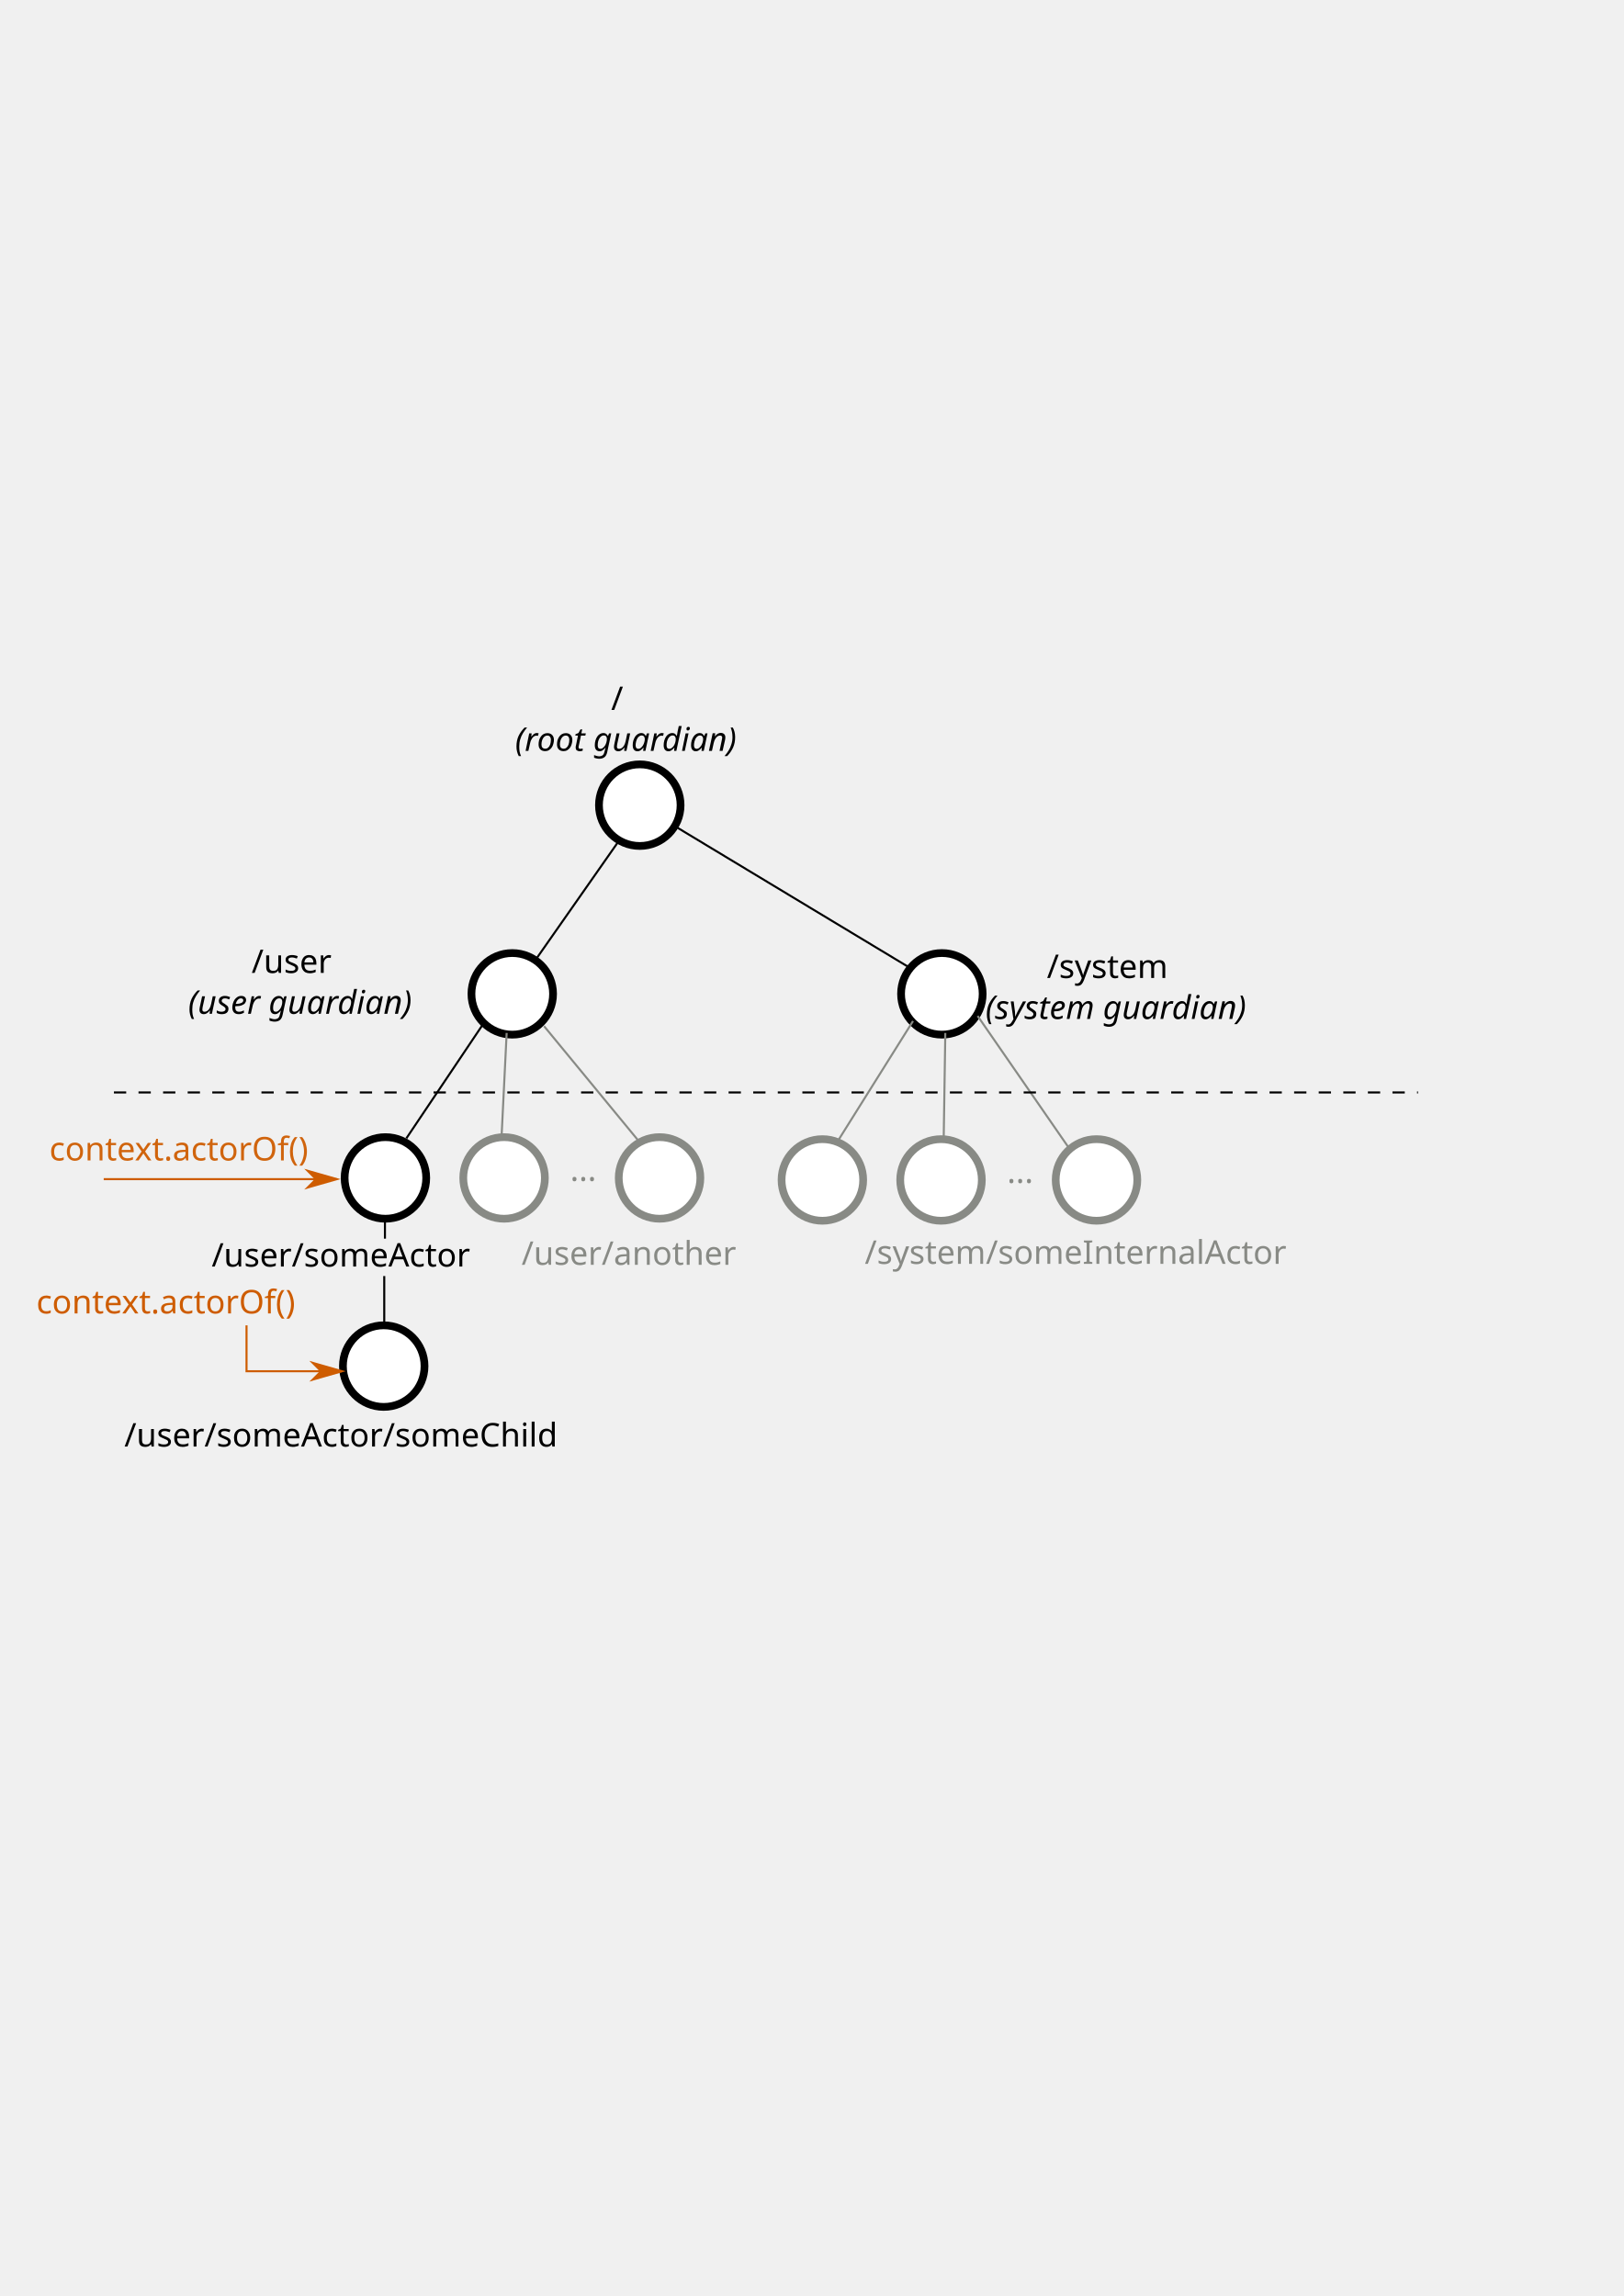
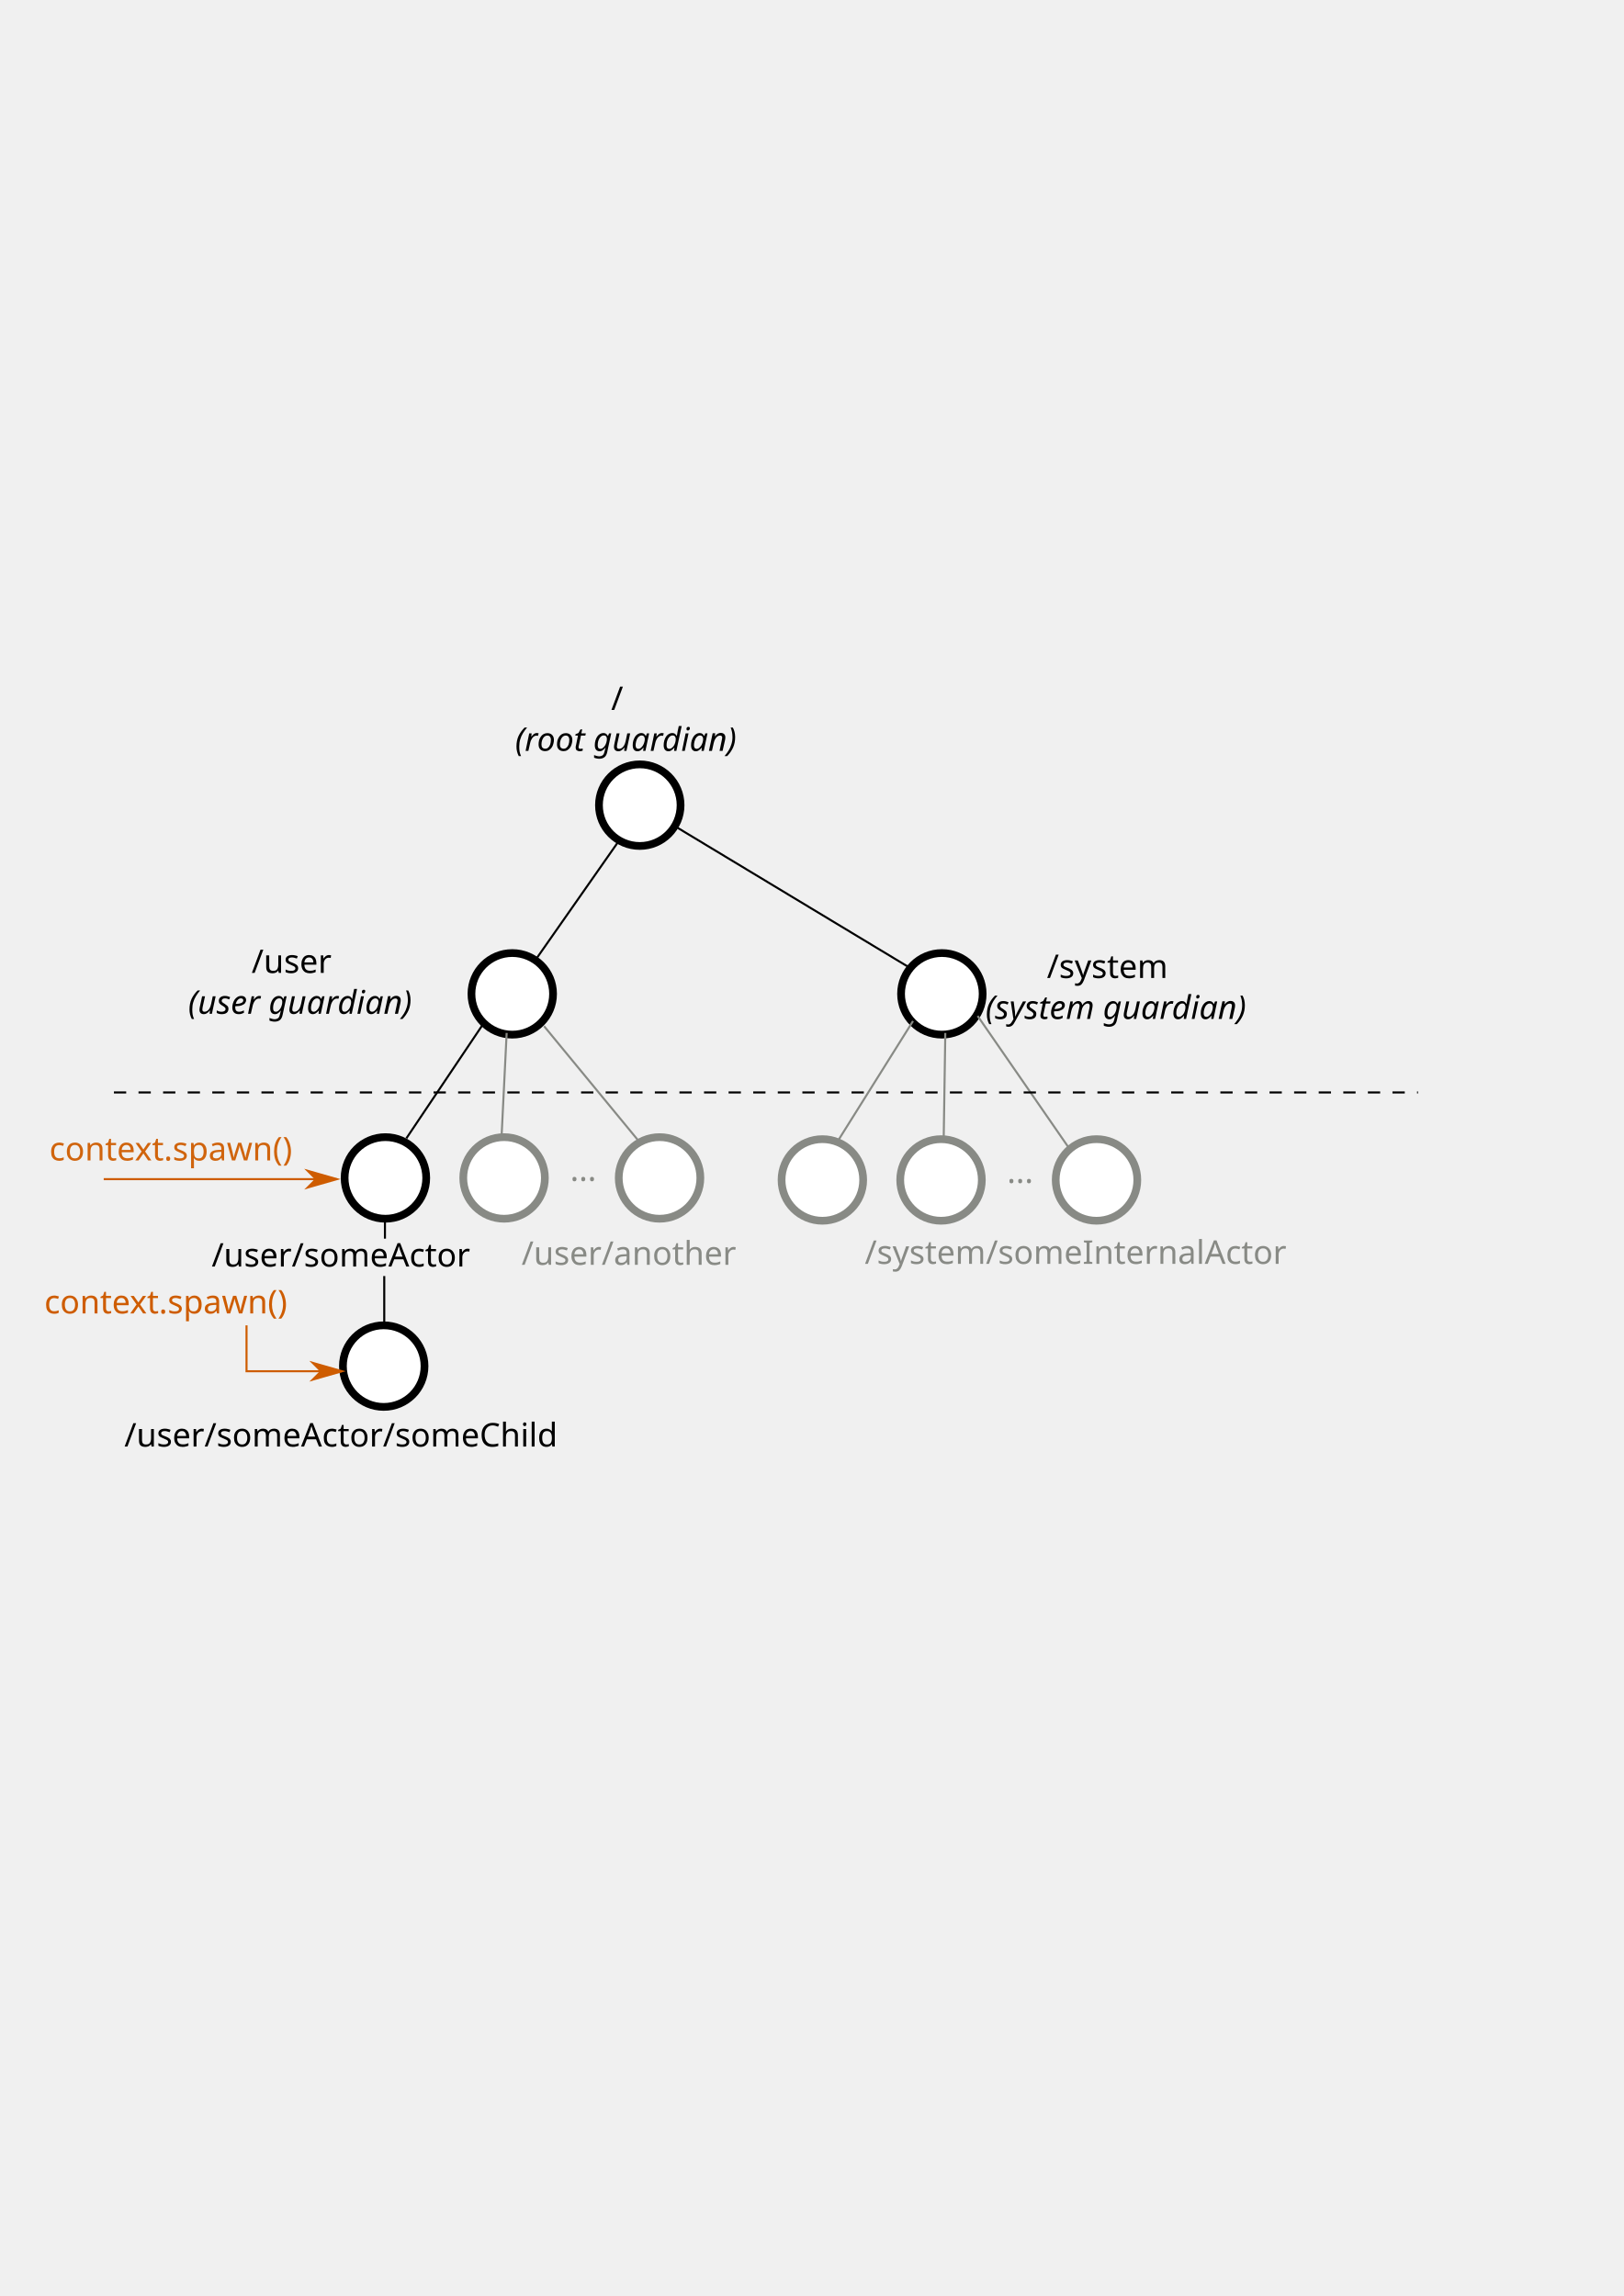
<svg xmlns="http://www.w3.org/2000/svg" width="210mm" height="297mm" viewBox="0 0 210 297" version="1.1" id="svg8">
  <defs id="defs2">
    <marker style="overflow:visible;" id="marker1768" refX="0.0" refY="0.0" orient="auto">
      <path transform="scale(0.8) rotate(180) translate(12.5,0)" style="fill-rule:evenodd;stroke:#ce5c00;stroke-width:1pt;stroke-opacity:1;fill:#ce5c00;fill-opacity:1" d="M 0.0,0.0 L 5.0,-5.0 L -12.5,0.0 L 5.0,5.0 L 0.0,0.0 z " id="path1766" />
    </marker>
    <marker orient="auto" refY="0.0" refX="0.0" id="Arrow1Lend" style="overflow:visible;">
      <path id="path1451" d="M 0.0,0.0 L 5.0,-5.0 L -12.5,0.0 L 5.0,5.0 L 0.0,0.0 z " style="fill-rule:evenodd;stroke:#ce5c00;stroke-width:1pt;stroke-opacity:1;fill:#ce5c00;fill-opacity:1" transform="scale(0.8) rotate(180) translate(12.5,0)" />
    </marker>
  </defs>
  <g id="layer1">
    <flowRoot style="font-style:normal;font-variant:normal;font-weight:normal;font-stretch:normal;font-size:3.528px;line-height:1.25;font-family:'Franklin Gothic Medium';-inkscape-font-specification:'Franklin Gothic Medium, ';letter-spacing:0px;word-spacing:0px;fill:#000000;fill-opacity:1;stroke:none;stroke-width:0.265" id="flowRoot208" xml:space="preserve">
      <flowRegion id="flowRegion210" style="stroke-width:0.265">
        <rect y="98.215" x="71.686" height="26.387" width="98.073" id="rect212" style="stroke-width:0.265" />
      </flowRegion>
      <flowPara id="flowPara214" style="stroke-width:0.265" />
    </flowRoot>
    <circle style="fill:#ffffff;fill-opacity:1;stroke:#000000;stroke-width:1;stroke-miterlimit:4;stroke-dasharray:none;stroke-dashoffset:0;stroke-opacity:1" id="path391" cx="82.744" cy="104.152" r="5.277" />
    <text xml:space="preserve" style="font-style:normal;font-variant:normal;font-weight:normal;font-stretch:normal;font-size:4.233px;line-height:1.25;font-family:'Franklin Gothic Medium';-inkscape-font-specification:'Franklin Gothic Medium, ';letter-spacing:0px;word-spacing:0px;fill:#000000;fill-opacity:1;stroke:none;stroke-width:0.265" x="83.692" y="91.838" id="text395">
      <tspan id="tspan393" x="84.221" y="91.838" style="text-align:center;text-anchor:middle;stroke-width:0.265">/ </tspan>
      <tspan x="83.692" y="97.129" style="font-style:italic;font-variant:normal;font-weight:normal;font-stretch:normal;font-family:'Franklin Gothic Medium';-inkscape-font-specification:'Franklin Gothic Medium,  Italic';text-align:center;text-anchor:middle;stroke-width:0.265" id="tspan489">(root guardian)</tspan>
    </text>
    <circle r="5.277" cy="128.56" cx="66.252" id="circle397" style="fill:#ffffff;fill-opacity:1;stroke:#000000;stroke-width:1;stroke-miterlimit:4;stroke-dasharray:none;stroke-dashoffset:0;stroke-opacity:1" />
    <circle style="fill:#ffffff;fill-opacity:1;stroke:#000000;stroke-width:1;stroke-miterlimit:4;stroke-dasharray:none;stroke-dashoffset:0;stroke-opacity:1" id="circle403" cx="121.815" cy="128.56" r="5.277" />
    <circle style="fill:#ffffff;fill-opacity:1;stroke:#000000;stroke-width:1;stroke-miterlimit:4;stroke-dasharray:none;stroke-dashoffset:0;stroke-opacity:1" id="circle409" cx="49.848" cy="152.372" r="5.277" />
    <circle r="5.277" cy="152.372" cx="65.194" id="circle411" style="fill:#ffffff;fill-opacity:1;stroke:#888a85;stroke-width:1;stroke-miterlimit:4;stroke-dasharray:none;stroke-dashoffset:0;stroke-opacity:1" />
    <circle style="fill:#ffffff;fill-opacity:1;stroke:#888a85;stroke-width:1;stroke-miterlimit:4;stroke-dasharray:none;stroke-dashoffset:0;stroke-opacity:1" id="circle413" cx="85.302" cy="152.372" r="5.277" />
    <text xml:space="preserve" style="font-style:normal;font-variant:normal;font-weight:normal;font-stretch:normal;font-size:4.233px;line-height:1.25;font-family:'Franklin Gothic Medium';-inkscape-font-specification:'Franklin Gothic Medium, ';letter-spacing:0px;word-spacing:0px;fill:#888a85;fill-opacity:1;stroke:none;stroke-width:0.265;" x="73.729" y="152.749" id="text417">
      <tspan id="tspan415" x="73.729" y="152.749" style="stroke-width:0.265;fill:#888a85;">...</tspan>
    </text>
    <path style="fill:none;stroke:#000000;stroke-width:0.265px;stroke-linecap:butt;stroke-linejoin:miter;stroke-opacity:1" d="M 69.267,124.162 80.042,108.77" id="path451" />
    <path style="fill:none;stroke:#000000;stroke-width:0.265px;stroke-linecap:butt;stroke-linejoin:miter;stroke-opacity:1" d="m 87.518,107.01 29.906,18.031" id="path453" />
    <path style="fill:none;stroke:#000000;stroke-width:0.265px;stroke-linecap:butt;stroke-linejoin:miter;stroke-opacity:1" d="m 52.555,147.251 9.895,-14.733" id="path455" />
    <path style="fill:none;stroke:#888a85;stroke-width:0.265px;stroke-linecap:butt;stroke-linejoin:miter;stroke-opacity:1" d="M 64.869,147.031 65.529,133.618" id="path457" />
    <path style="fill:none;stroke:#888a85;stroke-width:0.265px;stroke-linecap:butt;stroke-linejoin:miter;stroke-opacity:1" d="M 70.366,132.738 82.681,147.691" id="path459" />
    <path style="fill:none;stroke:#888a85;stroke-width:0.265px;stroke-linecap:butt;stroke-linejoin:miter;stroke-opacity:1" d="m 107.749,148.571 10.335,-16.492" id="path461" />
    <path style="fill:none;stroke:#888a85;stroke-width:0.265px;stroke-linecap:butt;stroke-linejoin:miter;stroke-opacity:1" d="m 122.042,147.911 0.22,-14.293" id="path463" />
    <path style="fill:none;stroke:#888a85;stroke-width:0.265px;stroke-linecap:butt;stroke-linejoin:miter;stroke-opacity:1" d="m 126.44,131.419 12.314,17.812" id="path465" />
    <text xml:space="preserve" style="font-style:normal;font-variant:normal;font-weight:normal;font-stretch:normal;font-size:4.233px;line-height:1.25;font-family:'Franklin Gothic Medium';-inkscape-font-specification:'Franklin Gothic Medium, ';letter-spacing:0px;word-spacing:0px;fill:#000000;fill-opacity:1;stroke:none;stroke-width:0.265" x="41.558" y="125.85" id="text395-2">
      <tspan id="tspan393-2" x="41.558" y="125.85" style="text-align:center;text-anchor:middle;stroke-width:0.265">/user</tspan>
      <tspan x="41.558" y="131.142" style="font-style:italic;font-variant:normal;font-weight:normal;font-stretch:normal;font-family:'Franklin Gothic Medium';-inkscape-font-specification:'Franklin Gothic Medium,  Italic';text-align:center;text-anchor:middle;stroke-width:0.265" id="tspan489-1">(user guardian)</tspan>
    </text>
    <text xml:space="preserve" style="font-style:normal;font-variant:normal;font-weight:normal;font-stretch:normal;font-size:4.233px;line-height:1.25;font-family:'Franklin Gothic Medium';-inkscape-font-specification:'Franklin Gothic Medium, ';letter-spacing:0px;word-spacing:0px;fill:#000000;fill-opacity:1;stroke:none;stroke-width:0.265" x="147.074" y="126.51" id="text395-2-5">
      <tspan id="tspan393-2-5" x="147.074" y="126.51" style="text-align:center;text-anchor:middle;stroke-width:0.265">/system</tspan>
      <tspan x="147.074" y="131.802" style="font-style:italic;font-variant:normal;font-weight:normal;font-stretch:normal;font-family:'Franklin Gothic Medium';-inkscape-font-specification:'Franklin Gothic Medium,  Italic';text-align:center;text-anchor:middle;stroke-width:0.265" id="tspan489-1-6">(system guardian)</tspan>
    </text>
    <circle r="5.277" cy="152.633" cx="106.361" id="circle437" style="fill:#ffffff;fill-opacity:1;stroke:#888a85;stroke-width:1;stroke-miterlimit:4;stroke-dasharray:none;stroke-dashoffset:0;stroke-opacity:1" />
    <circle style="fill:#ffffff;fill-opacity:1;stroke:#888a85;stroke-width:1;stroke-miterlimit:4;stroke-dasharray:none;stroke-dashoffset:0;stroke-opacity:1" id="circle439" cx="121.707" cy="152.633" r="5.277" />
    <circle r="5.277" cy="152.633" cx="141.815" id="circle441" style="fill:#ffffff;fill-opacity:1;stroke:#888a85;stroke-width:1;stroke-miterlimit:4;stroke-dasharray:none;stroke-dashoffset:0;stroke-opacity:1" />
    <text id="text445" y="153.01" x="130.242" style="font-style:normal;font-variant:normal;font-weight:normal;font-stretch:normal;font-size:4.233px;line-height:1.25;font-family:'Franklin Gothic Medium';-inkscape-font-specification:'Franklin Gothic Medium, ';letter-spacing:0px;word-spacing:0px;fill:#888a85;fill-opacity:1;stroke:none;stroke-width:0.265;" xml:space="preserve">
      <tspan style="stroke-width:0.265;fill:#888a85;" y="153.01" x="130.242" id="tspan443">...</tspan>
    </text>
    <text xml:space="preserve" style="font-style:normal;font-variant:normal;font-weight:normal;font-stretch:normal;font-size:4.233px;line-height:1.25;font-family:'Franklin Gothic Medium';-inkscape-font-specification:'Franklin Gothic Medium, ';text-align:center;letter-spacing:0px;word-spacing:0px;text-anchor:middle;fill:#000000;fill-opacity:1;stroke:none;stroke-width:0.265;" x="46.838" y="163.833" id="text543">
      <tspan id="tspan541" x="46.838" y="163.833" style="stroke-width:0.265;fill:#000000;">/user/someActor</tspan>
    </text>
    <text id="text547" y="163.613" x="84.082" style="font-style:normal;font-variant:normal;font-weight:normal;font-stretch:normal;font-size:4.233px;line-height:1.25;font-family:'Franklin Gothic Medium';-inkscape-font-specification:'Franklin Gothic Medium, ';text-align:center;letter-spacing:0px;word-spacing:0px;text-anchor:middle;fill:#888a85;fill-opacity:1;stroke:none;stroke-width:0.265" xml:space="preserve">
      <tspan style="fill:#888a85;stroke-width:0.265" y="163.613" x="84.082" id="tspan545">/user/another</tspan>
    </text>
    <text id="text551" y="163.482" x="141.859" style="font-style:normal;font-variant:normal;font-weight:normal;font-stretch:normal;font-size:4.233px;line-height:1.25;font-family:'Franklin Gothic Medium';-inkscape-font-specification:'Franklin Gothic Medium, ';text-align:center;letter-spacing:0px;word-spacing:0px;text-anchor:middle;fill:#888a85;fill-opacity:1;stroke:none;stroke-width:0.265;" xml:space="preserve">
      <tspan style="stroke-width:0.265;fill:#888a85;" y="163.482" x="141.859" id="tspan549">/system/someInternalActor</tspan>
    </text>
    <path style="fill:none;stroke:#000000;stroke-width:0.265px;stroke-linecap:butt;stroke-linejoin:miter;stroke-opacity:1" d="m 49.786,157.586 v 2.639" id="path559" />
    <path style="fill:none;stroke:#000000;stroke-width:0.265;stroke-linecap:butt;stroke-linejoin:miter;stroke-opacity:1;stroke-miterlimit:4;stroke-dasharray:1.59,1.59;stroke-dashoffset:0" d="M 14.733,141.314 H 183.393" id="path627" />
    <path style="fill:none;stroke:#000000;stroke-width:0.265px;stroke-linecap:butt;stroke-linejoin:miter;stroke-opacity:1" d="m 49.696,165.063 v 13.414" id="path1440" />
    <circle r="5.277" cy="176.714" cx="49.628" id="circle1438" style="fill:#ffffff;fill-opacity:1;stroke:#000000;stroke-width:1;stroke-miterlimit:4;stroke-dasharray:none;stroke-dashoffset:0;stroke-opacity:1" />
    <text id="text1444" y="187.116" x="46.838" style="font-style:normal;font-variant:normal;font-weight:normal;font-stretch:normal;font-size:4.233px;line-height:1.25;font-family:'Franklin Gothic Medium';-inkscape-font-specification:'Franklin Gothic Medium, ';text-align:center;letter-spacing:0px;word-spacing:0px;text-anchor:middle;fill:#000000;fill-opacity:1;stroke:none;stroke-width:0.265;" xml:space="preserve">
      <tspan style="fill:#000000;stroke-width:0.265;" y="187.116" x="46.838" id="tspan1442">/user/someActor/someChild</tspan>
    </text>
    <path style="fill:none;stroke:#ce5c00;stroke-width:0.265px;stroke-linecap:butt;stroke-linejoin:miter;stroke-opacity:1;marker-end:url(#Arrow1Lend)" d="M 13.414,152.529 H 43.539" id="path1446" />
    <path style="fill:none;stroke:#ce5c00;stroke-width:0.265px;stroke-linecap:butt;stroke-linejoin:miter;stroke-opacity:1;marker-end:url(#marker1768)" d="m 31.885,171.44 v 5.937 h 12.314" id="path1758" />
    <text xml:space="preserve" style="font-style:normal;font-variant:normal;font-weight:normal;font-stretch:normal;font-size:4.233px;line-height:1.25;font-family:'Franklin Gothic Medium';-inkscape-font-specification:'Franklin Gothic Medium, ';text-align:center;letter-spacing:0px;word-spacing:0px;text-anchor:middle;fill:#ce5c00;fill-opacity:1;stroke:none;stroke-width:0.265" x="24.196" y="169.901" id="text1796">
-       <tspan id="tspan1794" x="24.196" y="169.901" style="fill:#ce5c00;stroke-width:0.265">context.actorOf()</tspan>
+       <tspan id="tspan1794" x="24.196" y="169.901" style="fill:#ce5c00;stroke-width:0.265">context.spawn()</tspan>
    </text>
-     <text xml:space="preserve" style="font-style:normal;font-weight:normal;font-size:4.233px;line-height:1.25;font-family:sans-serif;letter-spacing:0px;word-spacing:0px;fill:#ce5c00;fill-opacity:0.945;stroke:none;stroke-width:0.265;" x="6.377" y="150.11" id="text4164">
-       <tspan id="tspan4162" x="6.377" y="150.11" style="font-size:4.233px;stroke-width:0.265;fill:#ce5c00;fill-opacity:0.945;">context.actorOf()</tspan>
+     <text xml:space="preserve" style="font-style:normal;font-weight:normal;font-size:4.233px;line-height:1.25;font-family:sans-serif;letter-spacing:0px;word-spacing:0px;fill:#ce5c00;fill-opacity:0.945;stroke:none;stroke-width:0.265" x="6.377" y="150.11" id="text4164">
+       <tspan id="tspan4162" x="6.377" y="150.11" style="font-size:4.233px;fill:#ce5c00;fill-opacity:0.945;stroke-width:0.265">context.spawn()</tspan>
    </text>
  </g>
</svg>
